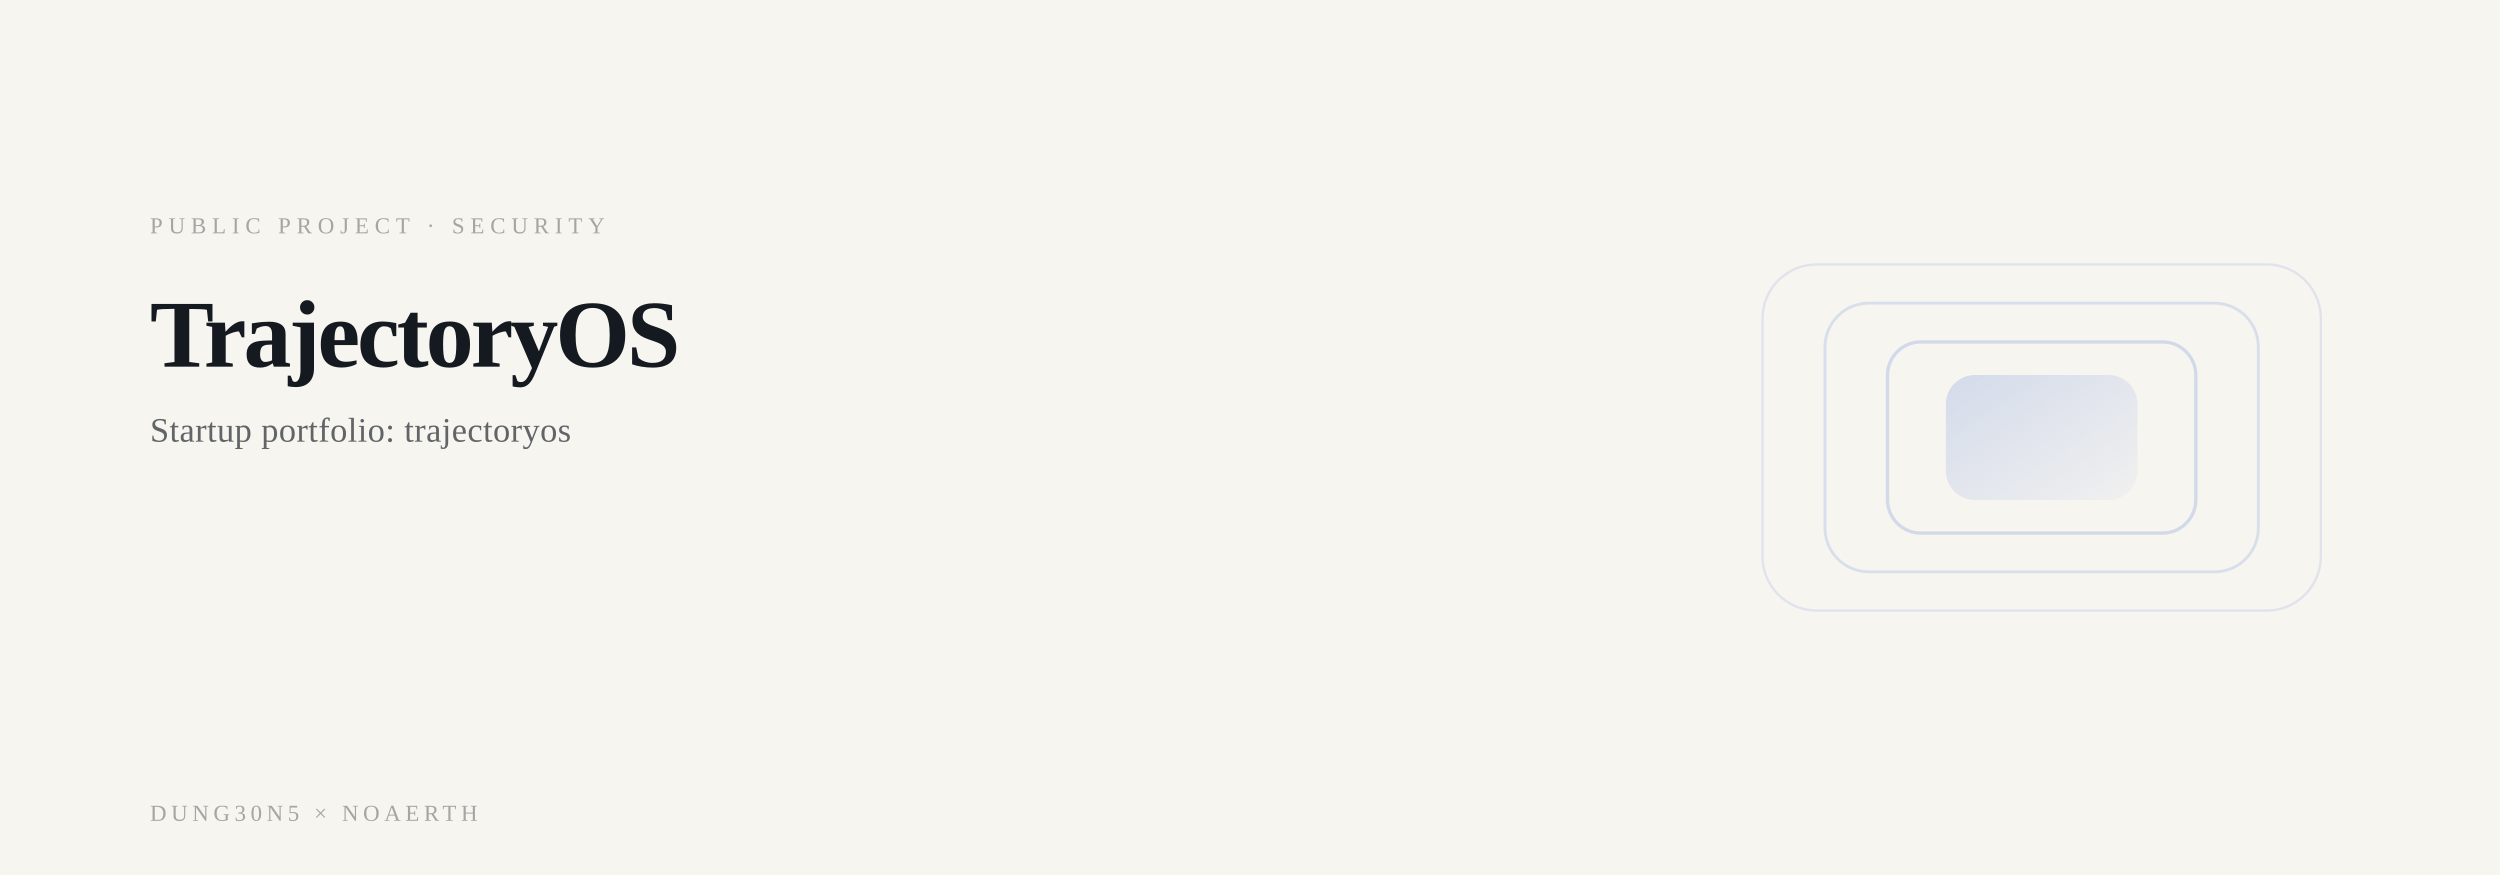
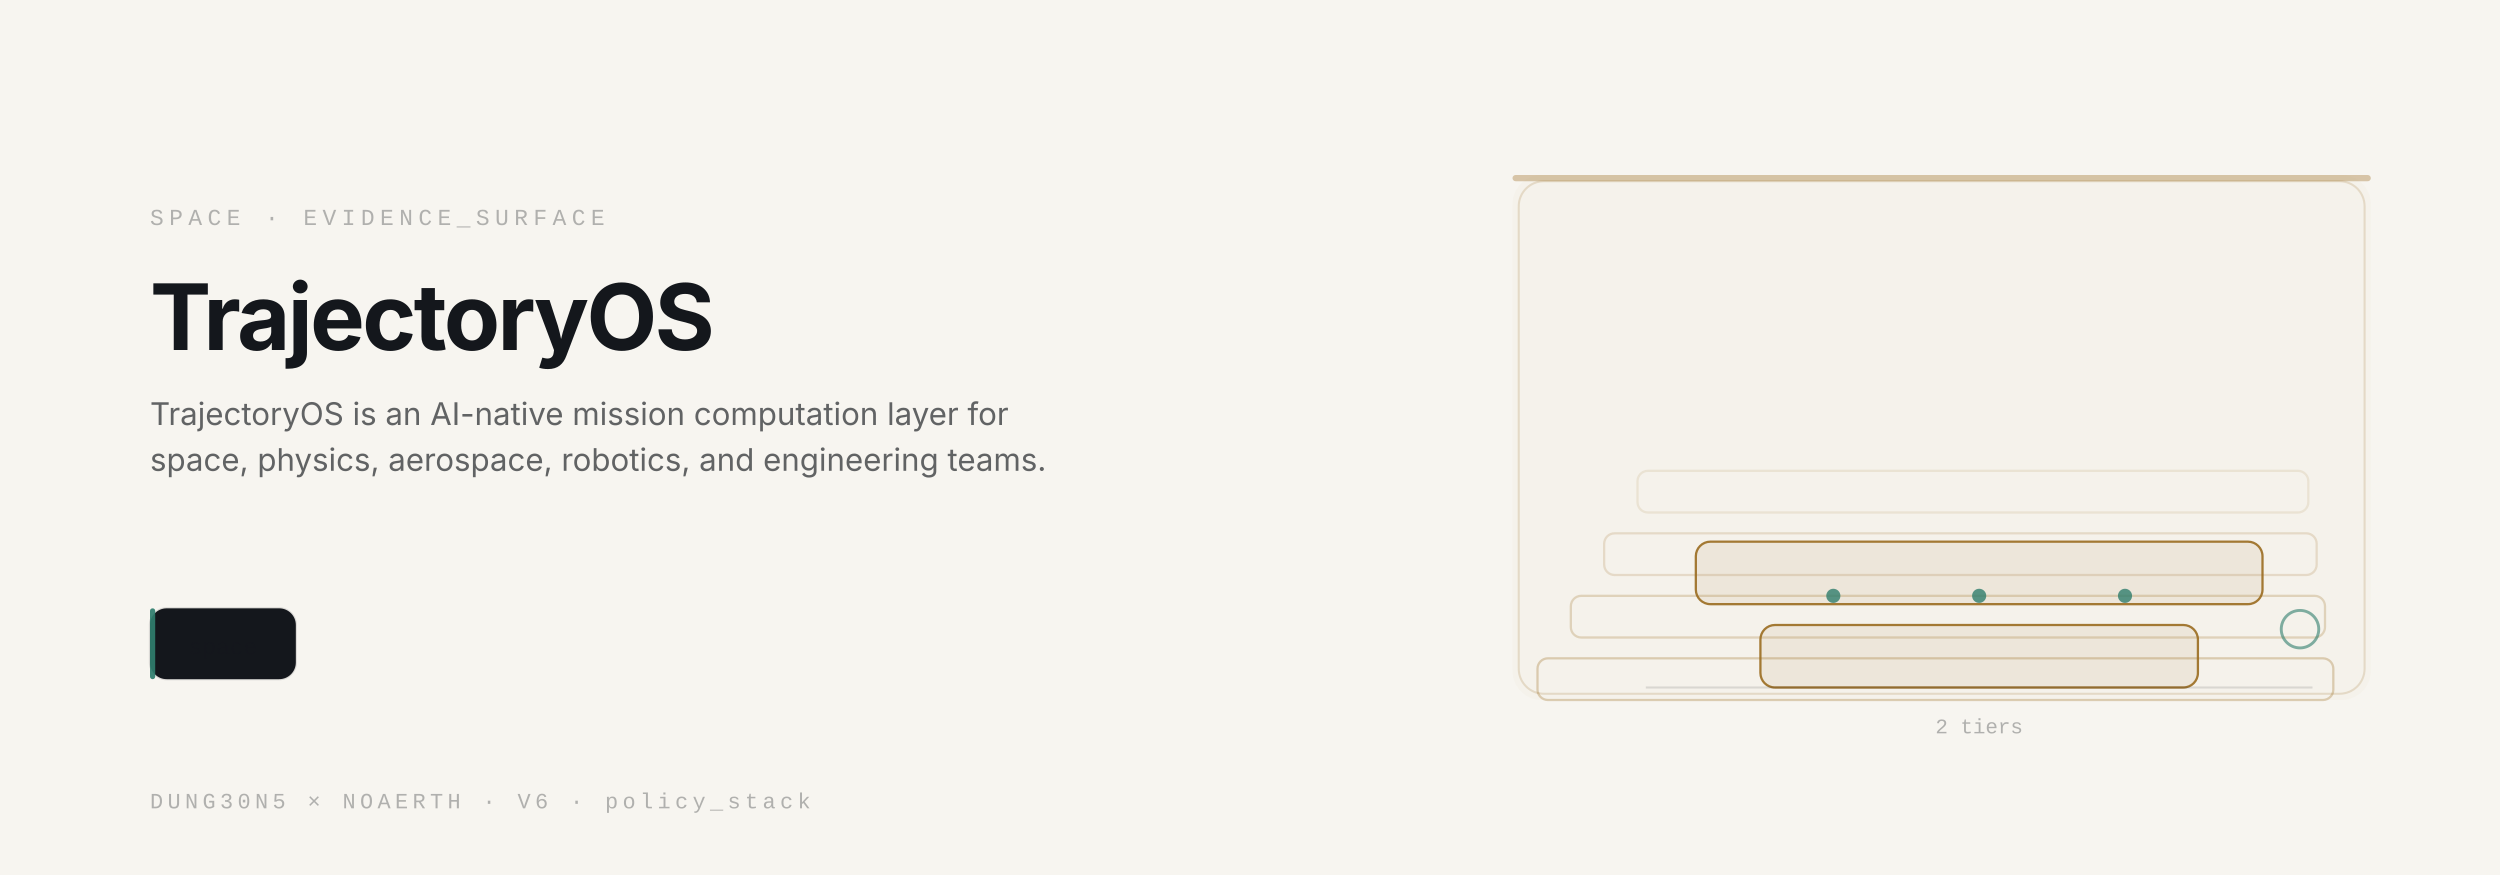
- <svg xmlns="http://www.w3.org/2000/svg" viewBox="0 0 1200 420" width="1200" height="420" role="img" aria-label="TrajectoryOS: nested policy frames with a visible boundary edge. Motion depicts policy surfaces assemble into a readable security posture.">
-   <defs>
-     <linearGradient id="hero-trajectoryos-light-a" x1="0" y1="0" x2="1" y2="1">
-       <stop offset="0" stop-color="#8fa8e0" stop-opacity="0.85" />
-       <stop offset="1" stop-color="#8fa8e0" stop-opacity="0.15" />
-     </linearGradient>
-   </defs>
+ <svg xmlns="http://www.w3.org/2000/svg" viewBox="0 0 1200 420" width="1200" height="420" role="img" aria-label="TrajectoryOS: claims stack into tiers, and evidence is carried up to be checked">
  <rect width="1200" height="420" fill="#f7f5f0" />
-   <rect x="906" y="164.12" width="148" height="91.76" rx="16" fill="none" stroke="#8fa8e0" stroke-width="1.60" opacity="0.36" />
-   <rect x="876" y="145.52" width="208" height="128.96" rx="21" fill="none" stroke="#8fa8e0" stroke-width="1.38" opacity="0.29" />
-   <rect x="846" y="126.92" width="268" height="166.16" rx="26" fill="none" stroke="#8fa8e0" stroke-width="1.16" opacity="0.23" />
-   <rect x="934" y="180" width="92" height="60" rx="14" fill="url(#hero-trajectoryos-light-a)" opacity="0.40" />
-   <text x="72" y="112" fill="#141a205c" font-size="11" letter-spacing="2.8">PUBLIC PROJECT · SECURITY</text>
-   <text x="72" y="176" fill="#141a20" font-size="46" font-weight="660" letter-spacing="-1.4">TrajectoryOS</text>
-   <text x="72" y="212" fill="#141a20a8" font-size="16.5" letter-spacing="0.2">Startup portfolio: trajectoryos</text>
-   <rect x="72" y="266" width="106" height="40" rx="9" fill="#141a20" fill-opacity="0.05" stroke="#f4efe424" stroke-width="1.1" opacity="0">
-     <animate attributeName="opacity" from="0" to="1" dur="0.5s" begin="0.50s" fill="freeze" />
-   </rect>
-   <rect x="72" y="266" width="2.5" height="40" rx="1.2" fill="#8fa8e0" opacity="0">
-     <animate attributeName="opacity" from="0" to="0.9" dur="0.5s" begin="0.50s" fill="freeze" />
-   </rect>
-   <text x="125" y="291" fill="#141a20" font-size="11.5" text-anchor="middle" font-family="ui-monospace,SFMono-Regular,Menlo,monospace" opacity="0">policy<animate attributeName="opacity" from="0" to="1" dur="0.5s" begin="0.65s" fill="freeze" />
-   </text>
-   <rect x="194" y="266" width="106" height="40" rx="9" fill="#141a20" fill-opacity="0.05" stroke="#f4efe424" stroke-width="1.1" opacity="0">
-     <animate attributeName="opacity" from="0" to="1" dur="0.5s" begin="1.00s" fill="freeze" />
-   </rect>
-   <rect x="194" y="266" width="2.5" height="40" rx="1.2" fill="#8fa8e0" opacity="0">
-     <animate attributeName="opacity" from="0" to="0.9" dur="0.5s" begin="1.00s" fill="freeze" />
-   </rect>
-   <text x="247" y="291" fill="#141a20" font-size="11.5" text-anchor="middle" font-family="ui-monospace,SFMono-Regular,Menlo,monospace" opacity="0">control<animate attributeName="opacity" from="0" to="1" dur="0.5s" begin="1.15s" fill="freeze" />
-   </text>
-   <rect x="316" y="266" width="106" height="40" rx="9" fill="#141a20" fill-opacity="0.05" stroke="#f4efe424" stroke-width="1.1" opacity="0">
-     <animate attributeName="opacity" from="0" to="1" dur="0.5s" begin="1.50s" fill="freeze" />
-   </rect>
-   <rect x="316" y="266" width="2.5" height="40" rx="1.2" fill="#e7c27a" opacity="0">
-     <animate attributeName="opacity" from="0" to="0.9" dur="0.5s" begin="1.50s" fill="freeze" />
-   </rect>
-   <text x="369" y="291" fill="#141a20" font-size="11.5" text-anchor="middle" font-family="ui-monospace,SFMono-Regular,Menlo,monospace" opacity="0">evidence<animate attributeName="opacity" from="0" to="1" dur="0.5s" begin="1.65s" fill="freeze" />
-   </text>
-   <text x="72" y="394" fill="#141a205c" font-size="11" letter-spacing="2.2">DUNG30N5 × NOAERTH</text>
+   <text x="72" y="108" font-family="ui-monospace, SFMono-Regular, Menlo, Monaco, Consolas, 'Liberation Mono', monospace" font-size="11" letter-spacing="2.6" fill="#14171c4f">SPACE · EVIDENCE_SURFACE</text>
+   <text x="72" y="168" font-family="-apple-system, BlinkMacSystemFont, 'Segoe UI', Inter, Helvetica, Arial, sans-serif" font-size="44" font-weight="660" letter-spacing="-1.2" fill="#14171c">TrajectoryOS</text>
+   <text x="72" y="204" font-family="-apple-system, BlinkMacSystemFont, 'Segoe UI', Inter, Helvetica, Arial, sans-serif" font-size="15" fill="#14171ca8">TrajectoryOS is an AI-native mission computation layer for</text>
+   <text x="72" y="226" font-family="-apple-system, BlinkMacSystemFont, 'Segoe UI', Inter, Helvetica, Arial, sans-serif" font-size="15" fill="#14171ca8">space, physics, aerospace, robotics, and engineering teams.</text>
+   <rect x="72.0" y="292.0" width="70.0" height="34.0" rx="8" fill="#14171c" stroke="#14171c1f" stroke-width="1.1" />
+   <rect x="72.0" y="292.0" width="2.5" height="34.0" rx="1.2" fill="#2f7d6c" opacity="0.92" />
+   <text x="107.0" y="314" font-family="ui-monospace, SFMono-Regular, Menlo, Monaco, Consolas, 'Liberation Mono', monospace" font-size="11" fill="#14171c" fill-opacity="0.82" text-anchor="middle">space</text>
+   <rect x="726.0" y="84.0" width="412.0" height="252.0" rx="14" fill="#9a6b1f" fill-opacity="0.02" />
+   <rect x="729.0" y="87.0" width="406.0" height="246.0" rx="12" fill="none" stroke="#9a6b1f" stroke-width="1" stroke-opacity="0.18" />
+   <rect x="738.0" y="316.0" width="382.0" height="20" rx="5" fill="none" stroke="#9a6b1f" stroke-width="1.1" opacity="0.30" />
+   <rect x="754.0" y="286.0" width="362.0" height="20" rx="5" fill="none" stroke="#9a6b1f" stroke-width="1.1" opacity="0.24" />
+   <rect x="770.0" y="256.0" width="342.0" height="20" rx="5" fill="none" stroke="#9a6b1f" stroke-width="1.1" opacity="0.18" />
+   <rect x="786.0" y="226.0" width="322.0" height="20" rx="5" fill="none" stroke="#9a6b1f" stroke-width="1.1" opacity="0.12" />
+   <rect x="726.0" y="84.0" width="412.0" height="3" rx="1.5" fill="#9a6b1f" opacity="0.35" />
+   <circle cx="1104.0" cy="302.0" r="9" fill="none" stroke="#2f7d6c" stroke-width="1.4" opacity="0.6" />
+   <rect x="845.0" y="300.0" width="210.0" height="30" rx="7" fill="#9a6b1f" fill-opacity="0.09" stroke="#9a6b1f" stroke-width="1.1" opacity="0.9" />
+   <rect x="814.0" y="260.0" width="272.0" height="30" rx="7" fill="#9a6b1f" fill-opacity="0.09" stroke="#9a6b1f" stroke-width="1.1" opacity="0.9" />
+   <circle cx="880" cy="286" r="3.4" fill="#2f7d6c" opacity="0.8" />
+   <circle cx="950" cy="286" r="3.4" fill="#2f7d6c" opacity="0.8" />
+   <circle cx="1020" cy="286" r="3.4" fill="#2f7d6c" opacity="0.8" />
+   <line x1="790" y1="330" x2="1110" y2="330" stroke="#14171c1f" stroke-width="1" />
+   <text x="950" y="352" font-family="ui-monospace, SFMono-Regular, Menlo, Monaco, Consolas, 'Liberation Mono', monospace" font-size="10" fill="#14171c4f" text-anchor="middle">2 tiers</text>
+   <text x="72" y="388" font-family="ui-monospace, SFMono-Regular, Menlo, Monaco, Consolas, 'Liberation Mono', monospace" font-size="10.5" letter-spacing="2.1" fill="#14171c4f">DUNG30N5 × NOAERTH · V6 · policy_stack</text>
</svg>
